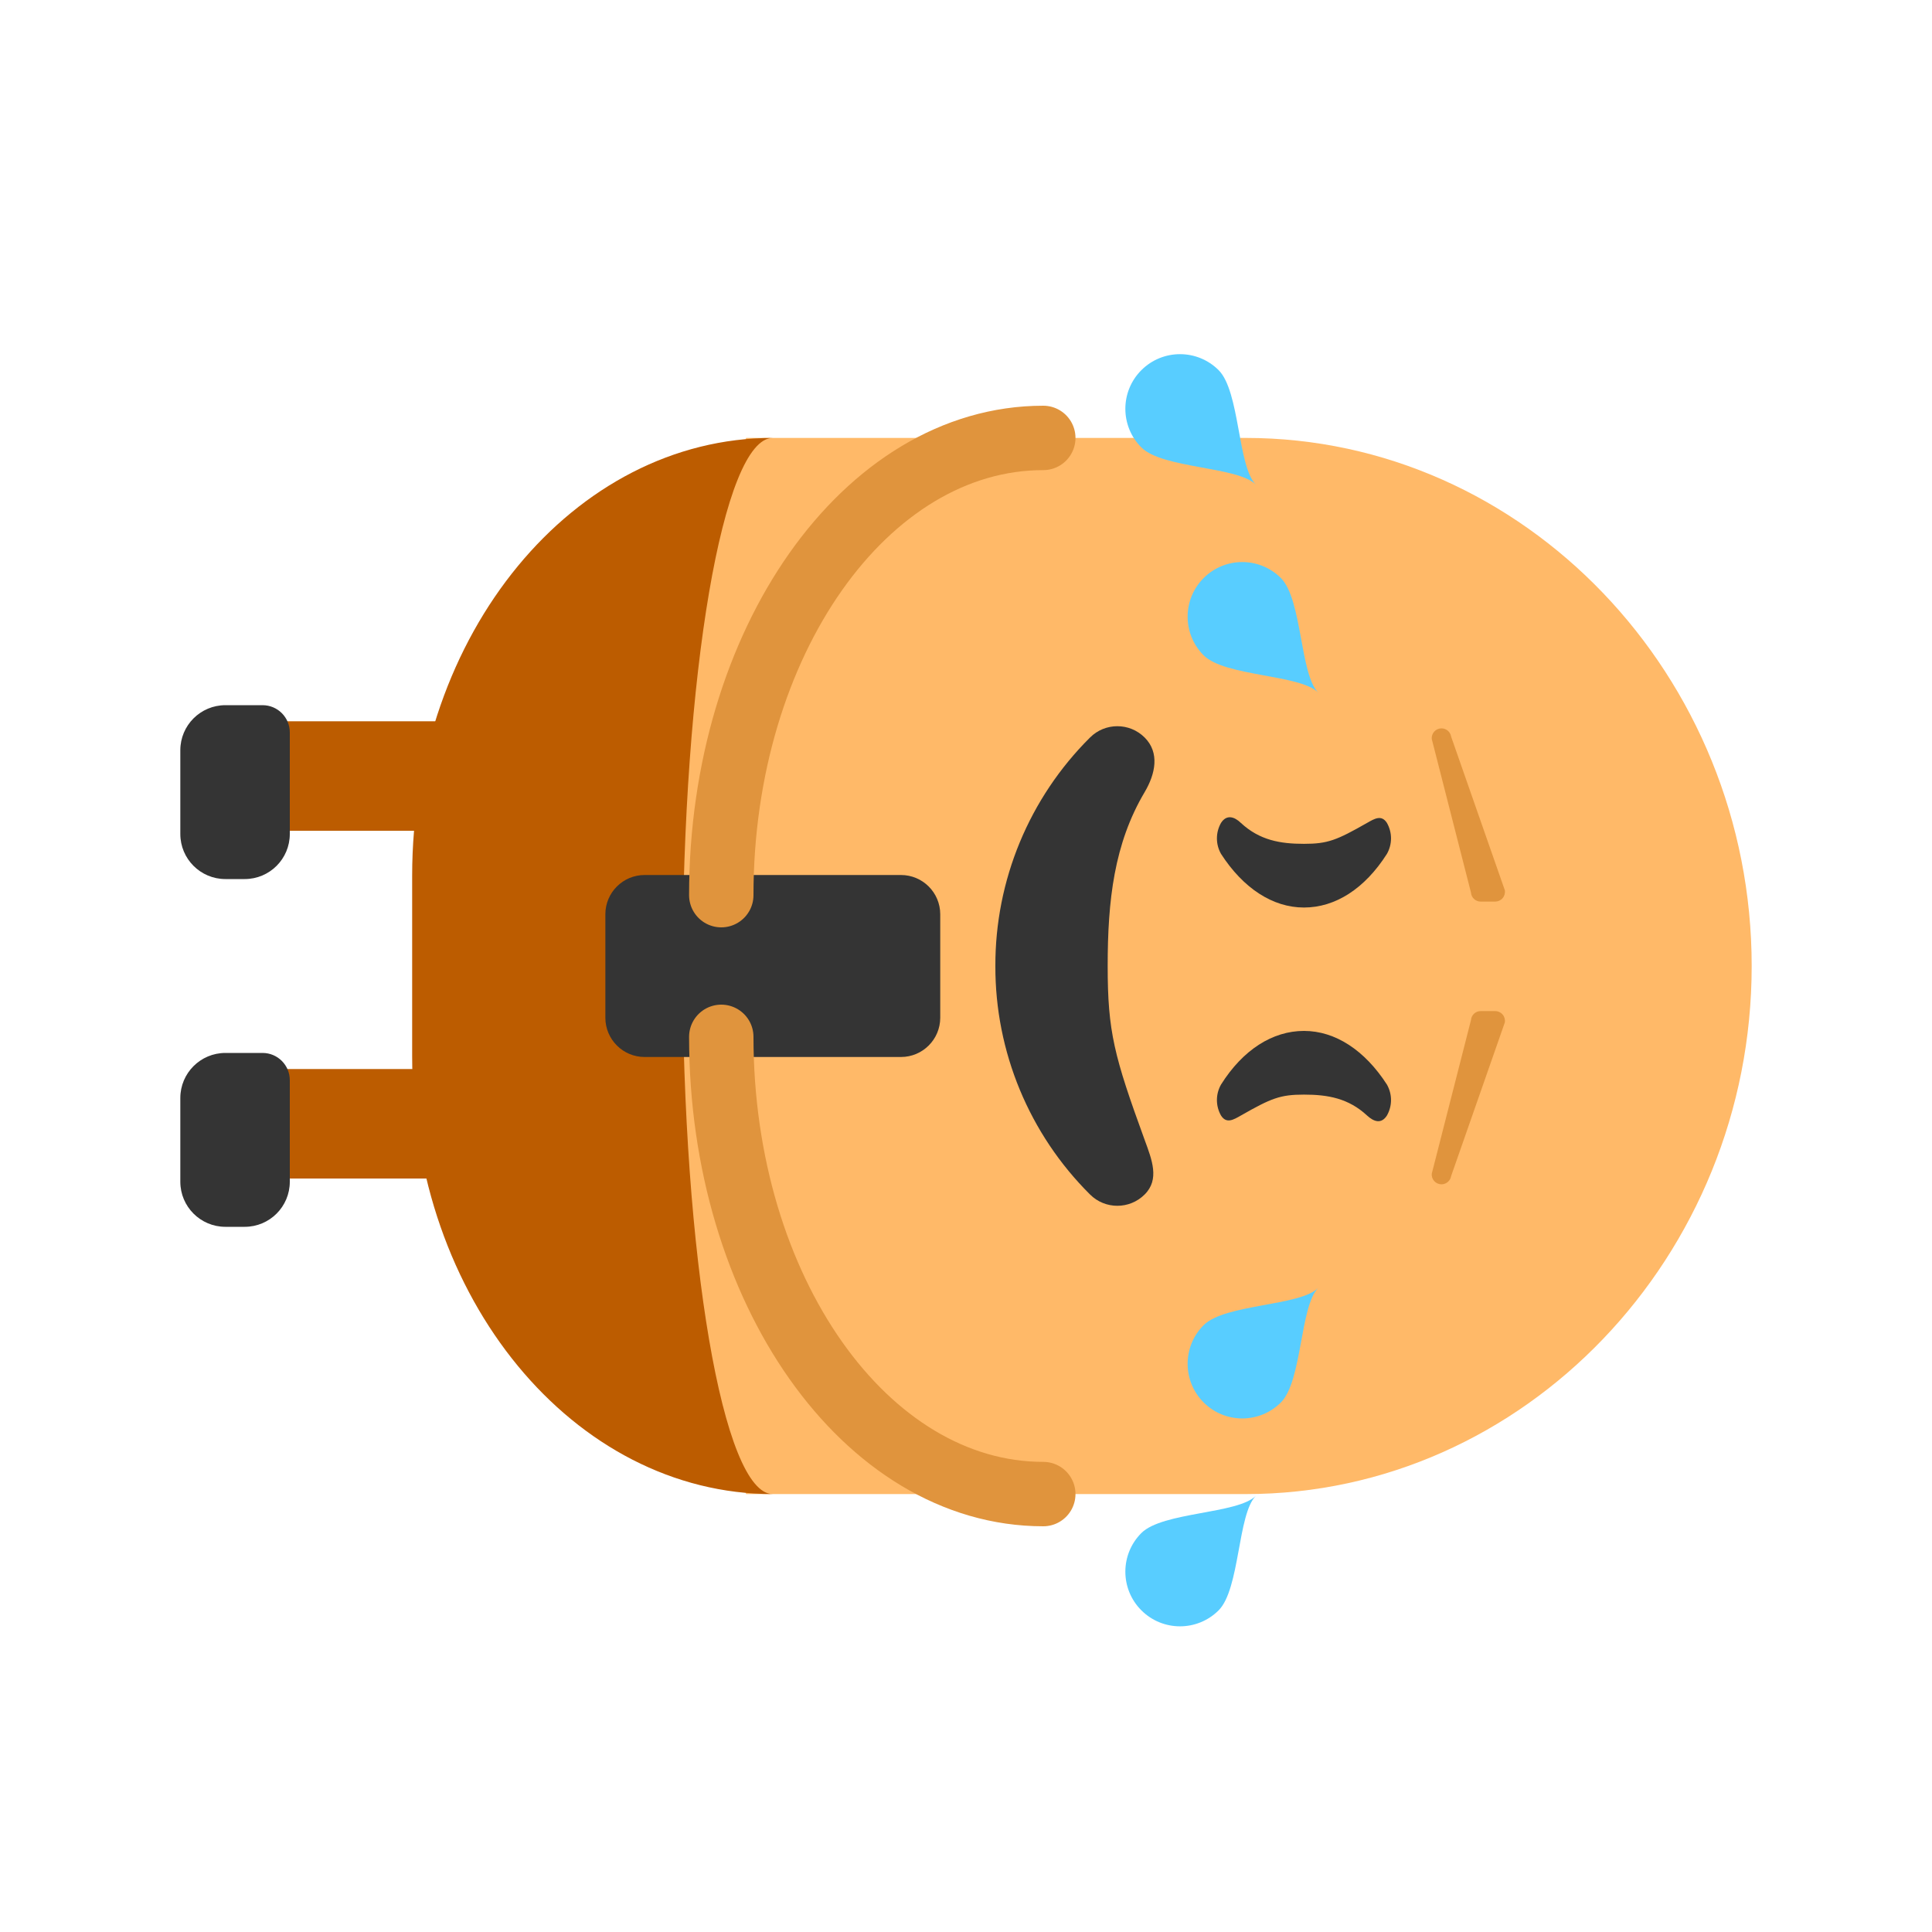
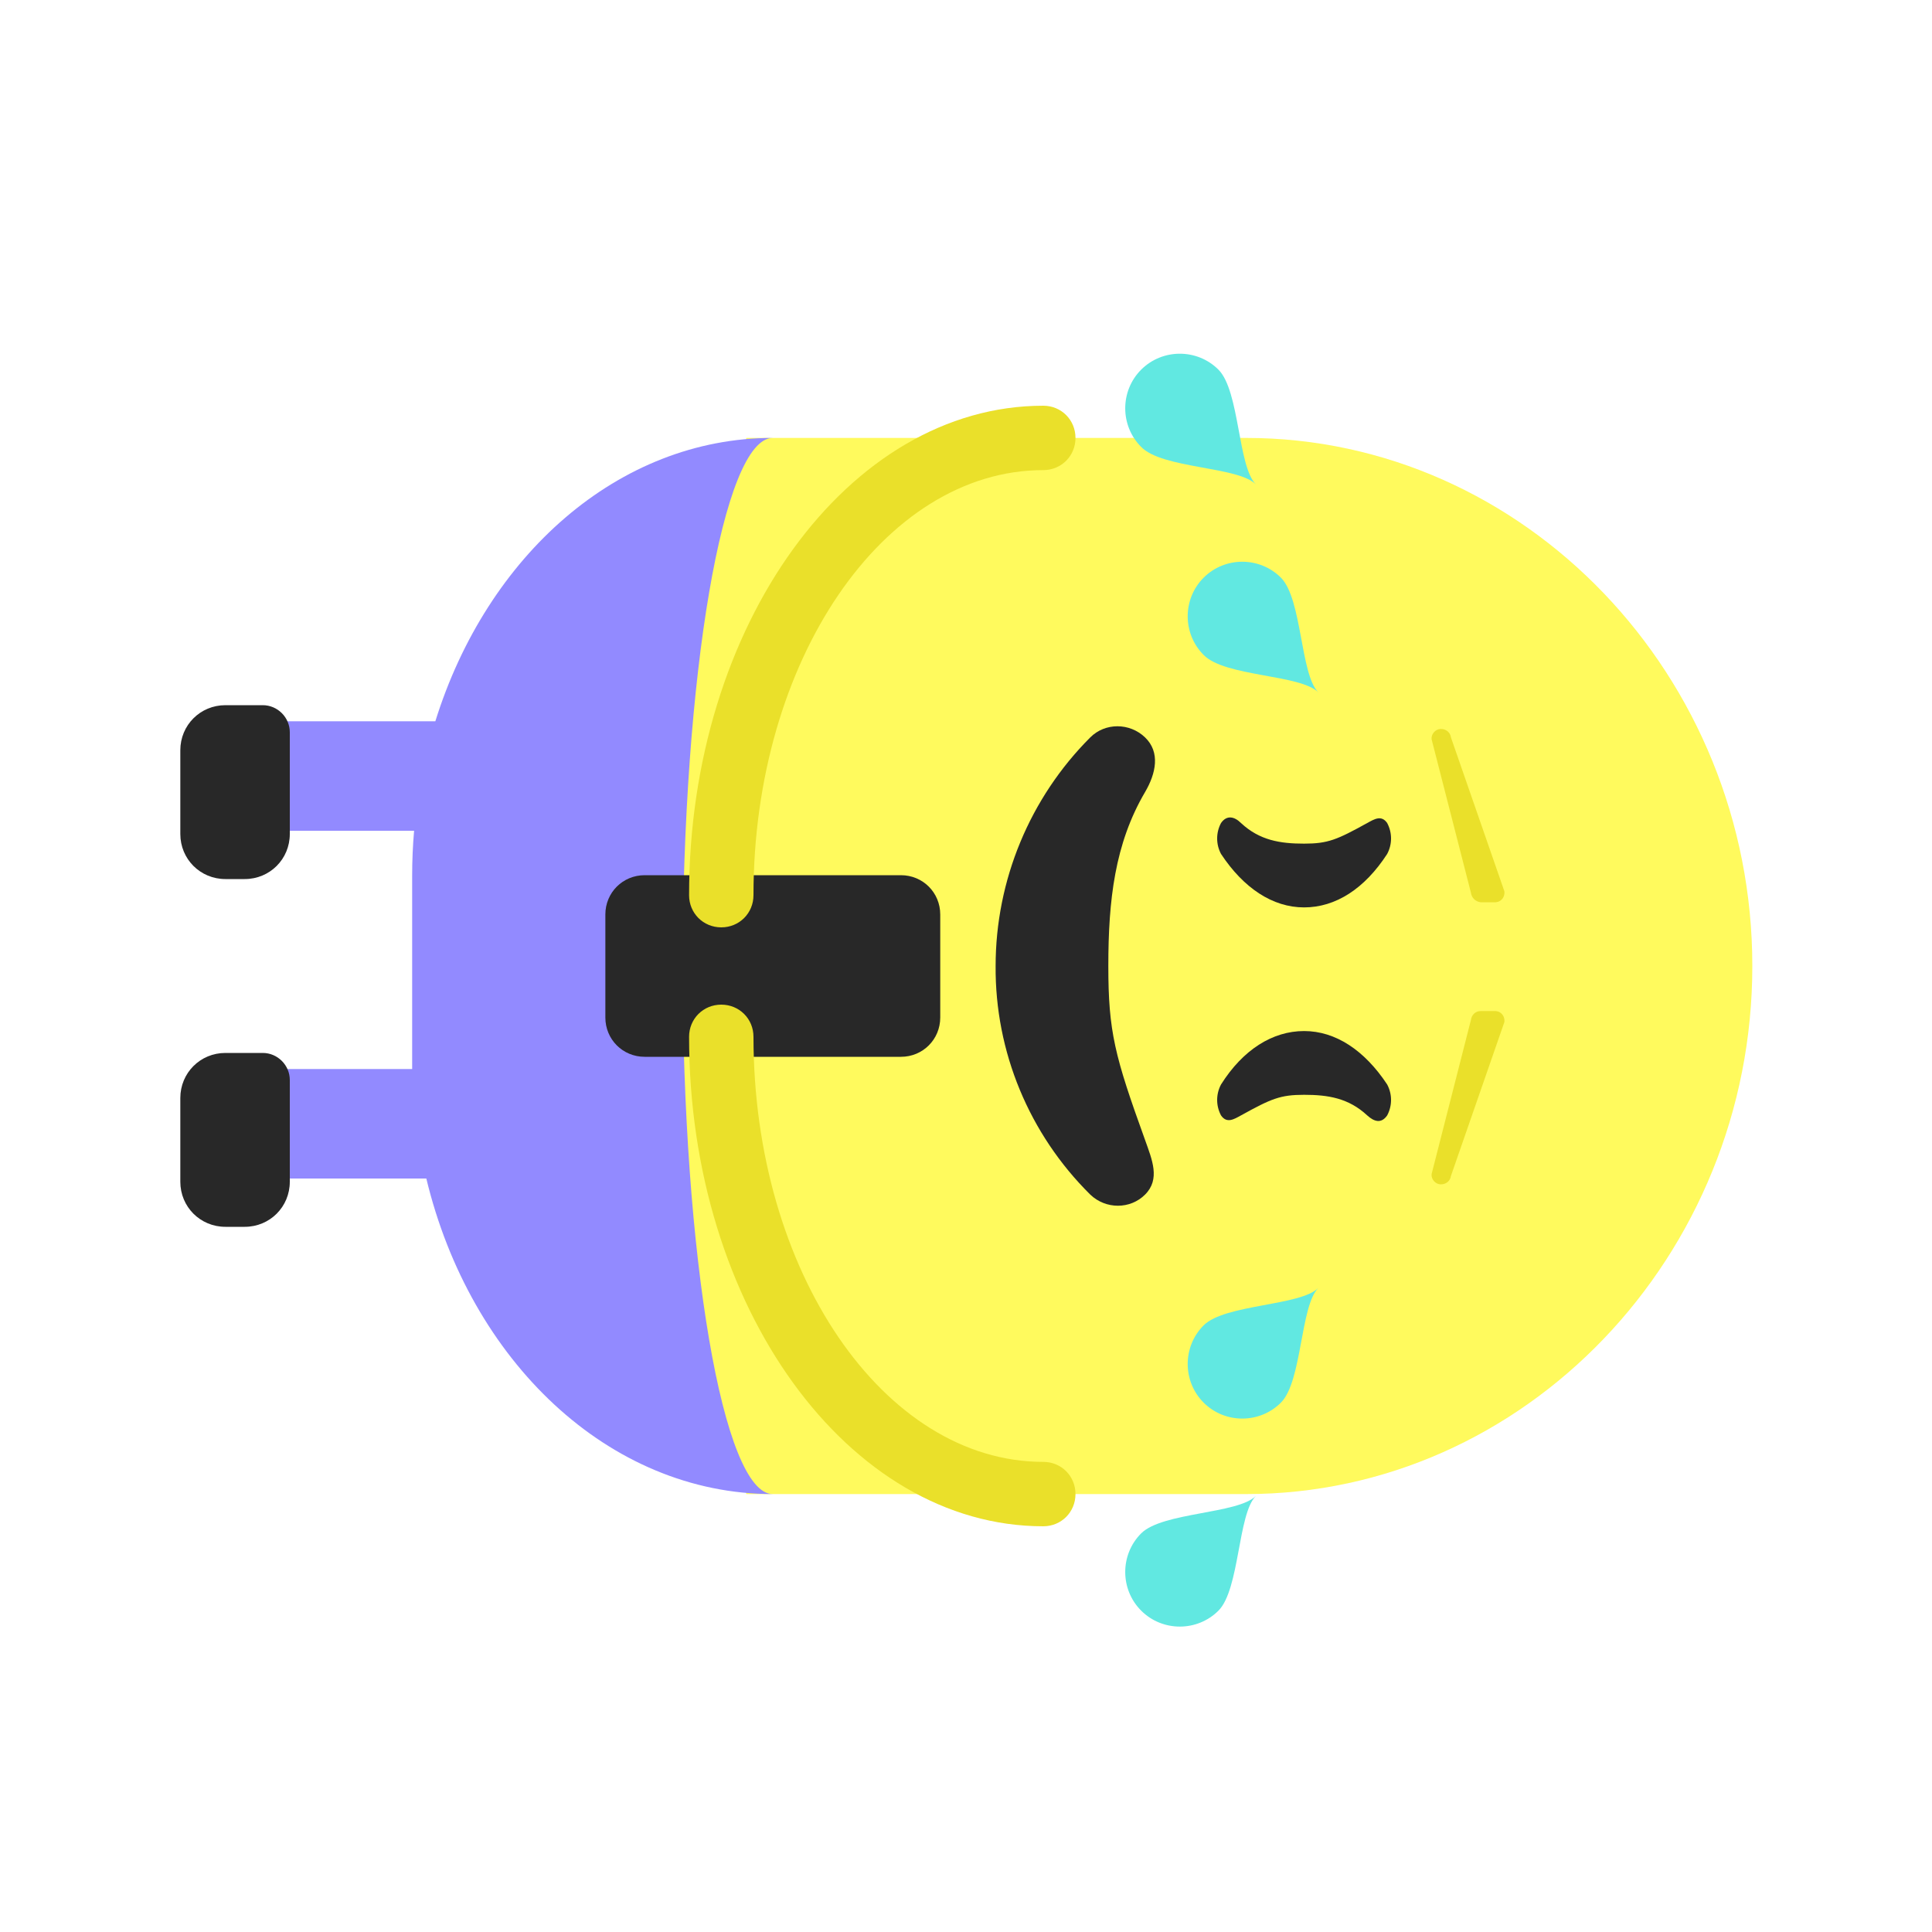
- <svg xmlns="http://www.w3.org/2000/svg" id="Layer_1" data-name="Layer 1" viewBox="0 0 300 300">
-   <path d="M115.86,68h77.59c43.2,0,78.55,36.9,78.55,82h0c0,45.1-35.35,82-78.55,82H115.86L90,151Z" style="fill:#ffb968" />
-   <path d="M120,232c-7.73,0-14-36.71-14-82s6.27-82,14-82h0c-30.93,0-56,30.44-56,68v28c0,37.56,25.07,68,56,68Z" style="fill:#bc5c00" />
-   <rect x="47" y="104" width="17" height="33" transform="translate(176 65) rotate(90)" style="fill:#bc5c00" />
-   <rect x="47" y="158" width="17" height="33" transform="translate(230 119) rotate(90)" style="fill:#bc5c00" />
-   <path d="M27.23,114.5H43a7,7,0,0,1,7,7v3a7,7,0,0,1-7,7H30a7,7,0,0,1-7-7v-5.77A4.23,4.23,0,0,1,27.23,114.5Z" transform="translate(159.5 86.5) rotate(90)" style="fill:#343434" />
-   <path d="M27.23,168.5H43a7,7,0,0,1,7,7v3a7,7,0,0,1-7,7H30a7,7,0,0,1-7-7v-5.77a4.23,4.23,0,0,1,4.23-4.23Z" transform="translate(213.5 140.5) rotate(90)" style="fill:#343434" />
-   <rect x="105.87" y="124" width="28.26" height="52" rx="6.1" transform="translate(270 30) rotate(90)" style="fill:#343434" />
-   <path d="M112,139c0-39.21,22.39-71,50-71" style="fill:none;stroke:#e0943d;stroke-linecap:round;stroke-linejoin:round;stroke-width:10px" />
-   <path d="M112,161c0,39.21,22.39,71,50,71" style="fill:none;stroke:#e0943d;stroke-linecap:round;stroke-linejoin:round;stroke-width:10px" />
-   <path d="M154.56,150a49.83,49.83,0,0,1,14.7-35.48,6,6,0,0,1,8.48,0c2.35,2.34,1.69,5.63,0,8.48C173,131,172,139.8,172,150s1,14,5.74,27c1.14,3.11,2.35,6.14,0,8.48a6,6,0,0,1-8.48,0A49.83,49.83,0,0,1,154.56,150Z" style="fill:#343434" />
-   <path d="M202.48,140.92c-4.87,0-9.44-3-12.88-8.33a4.86,4.86,0,0,1,0-4.81c.85-1.33,2.05-1,3.08,0,2.9,2.69,6.1,3.25,9.8,3.25s5.08-.56,9.8-3.25c1.13-.64,2.23-1.33,3.08,0a4.86,4.86,0,0,1,0,4.81C211.92,138,207.35,140.92,202.48,140.92Z" style="fill:#343434" />
-   <path d="M202.48,160.08c4.87,0,9.44,3,12.88,8.33a4.86,4.86,0,0,1,0,4.81c-.85,1.33-2,1-3.08,0-2.9-2.69-6.1-3.25-9.8-3.25s-5.08.56-9.8,3.25c-1.13.64-2.23,1.33-3.08,0a4.86,4.86,0,0,1,0-4.81C193,163,197.61,160.08,202.48,160.08Z" style="fill:#343434" />
-   <path d="M204.68,107.53c-2.83-2.83-2.47-14.46-5.78-17.77a8.48,8.48,0,1,0-12,12C190.22,105.07,201.85,104.7,204.68,107.53Z" style="fill:#58cdff" />
-   <path d="M195,75.24c-2.83-2.83-2.46-14.45-5.77-17.76a8.48,8.48,0,1,0-12,12C180.54,72.78,192.16,72.41,195,75.24Z" style="fill:#58cdff" />
-   <path d="M204.68,200c-2.83,2.84-2.47,14.46-5.78,17.77a8.48,8.48,0,0,1-12-12C190.22,202.46,201.85,202.83,204.68,200Z" style="fill:#58cdff" />
-   <path d="M195,232.28c-2.83,2.83-2.46,14.46-5.77,17.77a8.48,8.48,0,0,1-12-12C180.54,234.75,192.16,235.11,195,232.28Z" style="fill:#58cdff" />
-   <path d="M228.41,138.59l-6.09-23.85a1.52,1.52,0,0,1,1.51-1.64h0a1.52,1.52,0,0,1,1.5,1.28l8.34,23.86a1.52,1.52,0,0,1-1.5,1.76h-2.25A1.51,1.51,0,0,1,228.41,138.59Z" style="fill:#e0943d" />
-   <path d="M228.41,158.41l-6.09,23.85a1.52,1.52,0,0,0,1.51,1.64h0a1.52,1.52,0,0,0,1.5-1.28l8.34-23.86a1.52,1.52,0,0,0-1.5-1.76h-2.25A1.51,1.51,0,0,0,228.41,158.41Z" style="fill:#e0943d" />
+ <svg xmlns="http://www.w3.org/2000/svg" version="1.1" id="Layer_1" x="0px" y="0px" viewBox="0 0 300 300" style="enable-background:new 0 0 300 300;" xml:space="preserve">
+   <style type="text/css">
+ 	.st0{fill:#FFFA5D;}
+ 	.st1{fill:#928AFF;}
+ 	.st2{fill:#282828;}
+ 	.st3{fill:#EAE02A;}
+ 	.st4{fill:#61E8E1;}
+ </style>
+   <path class="st0" d="M115.9,68h77.6c43.2,0,78.6,36.9,78.6,82l0,0c0,45.1-35.4,82-78.6,82h-77.6L90,151L115.9,68z" />
+   <path class="st1" d="M106,150c0-45.3,6.3-82,14-82c-24,0-44.4,18.3-52.4,44H39v17h25.3c-0.2,2.3-0.3,4.6-0.3,7v28c0,0.7,0,1.3,0,2  H39v17h27.2c6.8,28.3,28.3,49,53.8,49C112.3,232,106,195.3,106,150z" />
+   <path class="st2" d="M45,113.7v15.8c0,3.9-3.1,7-7,7h-3c-3.9,0-7-3.1-7-7v-13c0-3.9,3.1-7,7-7h5.8C43.1,109.5,45,111.4,45,113.7  L45,113.7z" />
+   <path class="st2" d="M45,167.7v15.8c0,3.9-3.1,7-7,7l0,0h-3c-3.9,0-7-3.1-7-7v-13c0-3.9,3.1-7,7-7h5.8C43.1,163.5,45,165.4,45,167.7  z" />
+   <path class="st2" d="M146,142V158c0,3.4-2.7,6.1-6.1,6.1h-39.8c-3.4,0-6.1-2.7-6.1-6.1V142c0-3.4,2.7-6.1,6.1-6.1h39.8  C143.3,135.9,146,138.6,146,142z" />
+   <path class="st3" d="M112,144c-2.8,0-5-2.2-5-5c0-41.9,24.7-76,55-76c2.8,0,5,2.2,5,5s-2.2,5-5,5c-24.8,0-45,29.6-45,66  C117,141.8,114.8,144,112,144z" />
+   <path class="st3" d="M162,237c-30.3,0-55-34.1-55-76c0-2.8,2.2-5,5-5s5,2.2,5,5c0,36.4,20.2,66,45,66c2.8,0,5,2.2,5,5  S164.8,237,162,237z" />
+   <path class="st2" d="M154.6,150c0-13.3,5.3-26.1,14.7-35.5c2.3-2.3,6.1-2.3,8.5,0c2.4,2.3,1.7,5.6,0,8.5c-4.7,8-5.7,16.8-5.7,27  s1,14,5.7,27c1.1,3.1,2.4,6.1,0,8.5c-2.3,2.3-6.1,2.3-8.5,0C159.8,176.1,154.5,163.3,154.6,150z" />
+   <path class="st2" d="M202.5,140.9c-4.9,0-9.4-3-12.9-8.3c-0.8-1.5-0.8-3.3,0-4.8c0.9-1.3,2.1-1,3.1,0c2.9,2.7,6.1,3.2,9.8,3.2  s5.1-0.6,9.8-3.2c1.1-0.6,2.2-1.3,3.1,0c0.8,1.5,0.8,3.3,0,4.8C211.9,138,207.4,140.9,202.5,140.9z" />
+   <path class="st2" d="M202.5,160.1c4.9,0,9.4,3,12.9,8.3c0.8,1.5,0.8,3.3,0,4.8c-0.9,1.3-2,1-3.1,0c-2.9-2.7-6.1-3.2-9.8-3.2  s-5.1,0.6-9.8,3.2c-1.1,0.6-2.2,1.3-3.1,0c-0.8-1.5-0.8-3.3,0-4.8C193,163,197.6,160.1,202.5,160.1z" />
+   <path class="st4" d="M204.7,107.5c-2.8-2.8-2.5-14.5-5.8-17.8c-3.3-3.3-8.7-3.3-12,0s-3.3,8.7,0,12  C190.2,105.1,201.9,104.7,204.7,107.5z" />
+   <path class="st4" d="M195,75.2c-2.8-2.8-2.5-14.5-5.8-17.8c-3.3-3.3-8.7-3.3-12,0s-3.3,8.7,0,12C180.5,72.8,192.2,72.4,195,75.2z" />
+   <path class="st4" d="M204.7,200c-2.8,2.8-2.5,14.5-5.8,17.8c-3.3,3.3-8.7,3.3-12,0s-3.3-8.7,0-12C190.2,202.5,201.9,202.8,204.7,200  z" />
+   <path class="st4" d="M195,232.3c-2.8,2.8-2.5,14.5-5.8,17.8c-3.3,3.3-8.7,3.3-12,0s-3.3-8.7,0-12C180.5,234.8,192.2,235.1,195,232.3  z" />
+   <path class="st3" d="M228.4,138.6l-6.1-23.8c-0.1-0.8,0.6-1.6,1.4-1.6c0,0,0.1,0,0.1,0l0,0c0.7,0,1.4,0.5,1.5,1.3l8.3,23.9  c0.1,0.8-0.4,1.6-1.3,1.7c-0.1,0-0.2,0-0.2,0h-2.2C229.1,140,228.5,139.4,228.4,138.6z" />
+   <path class="st3" d="M228.4,158.4l-6.1,23.9c-0.1,0.8,0.6,1.6,1.4,1.6c0,0,0.1,0,0.1,0l0,0c0.7,0,1.4-0.5,1.5-1.3l8.3-23.9  c0.1-0.8-0.4-1.6-1.3-1.7c-0.1,0-0.2,0-0.2,0h-2.2C229.1,157,228.5,157.6,228.4,158.4z" />
</svg>
